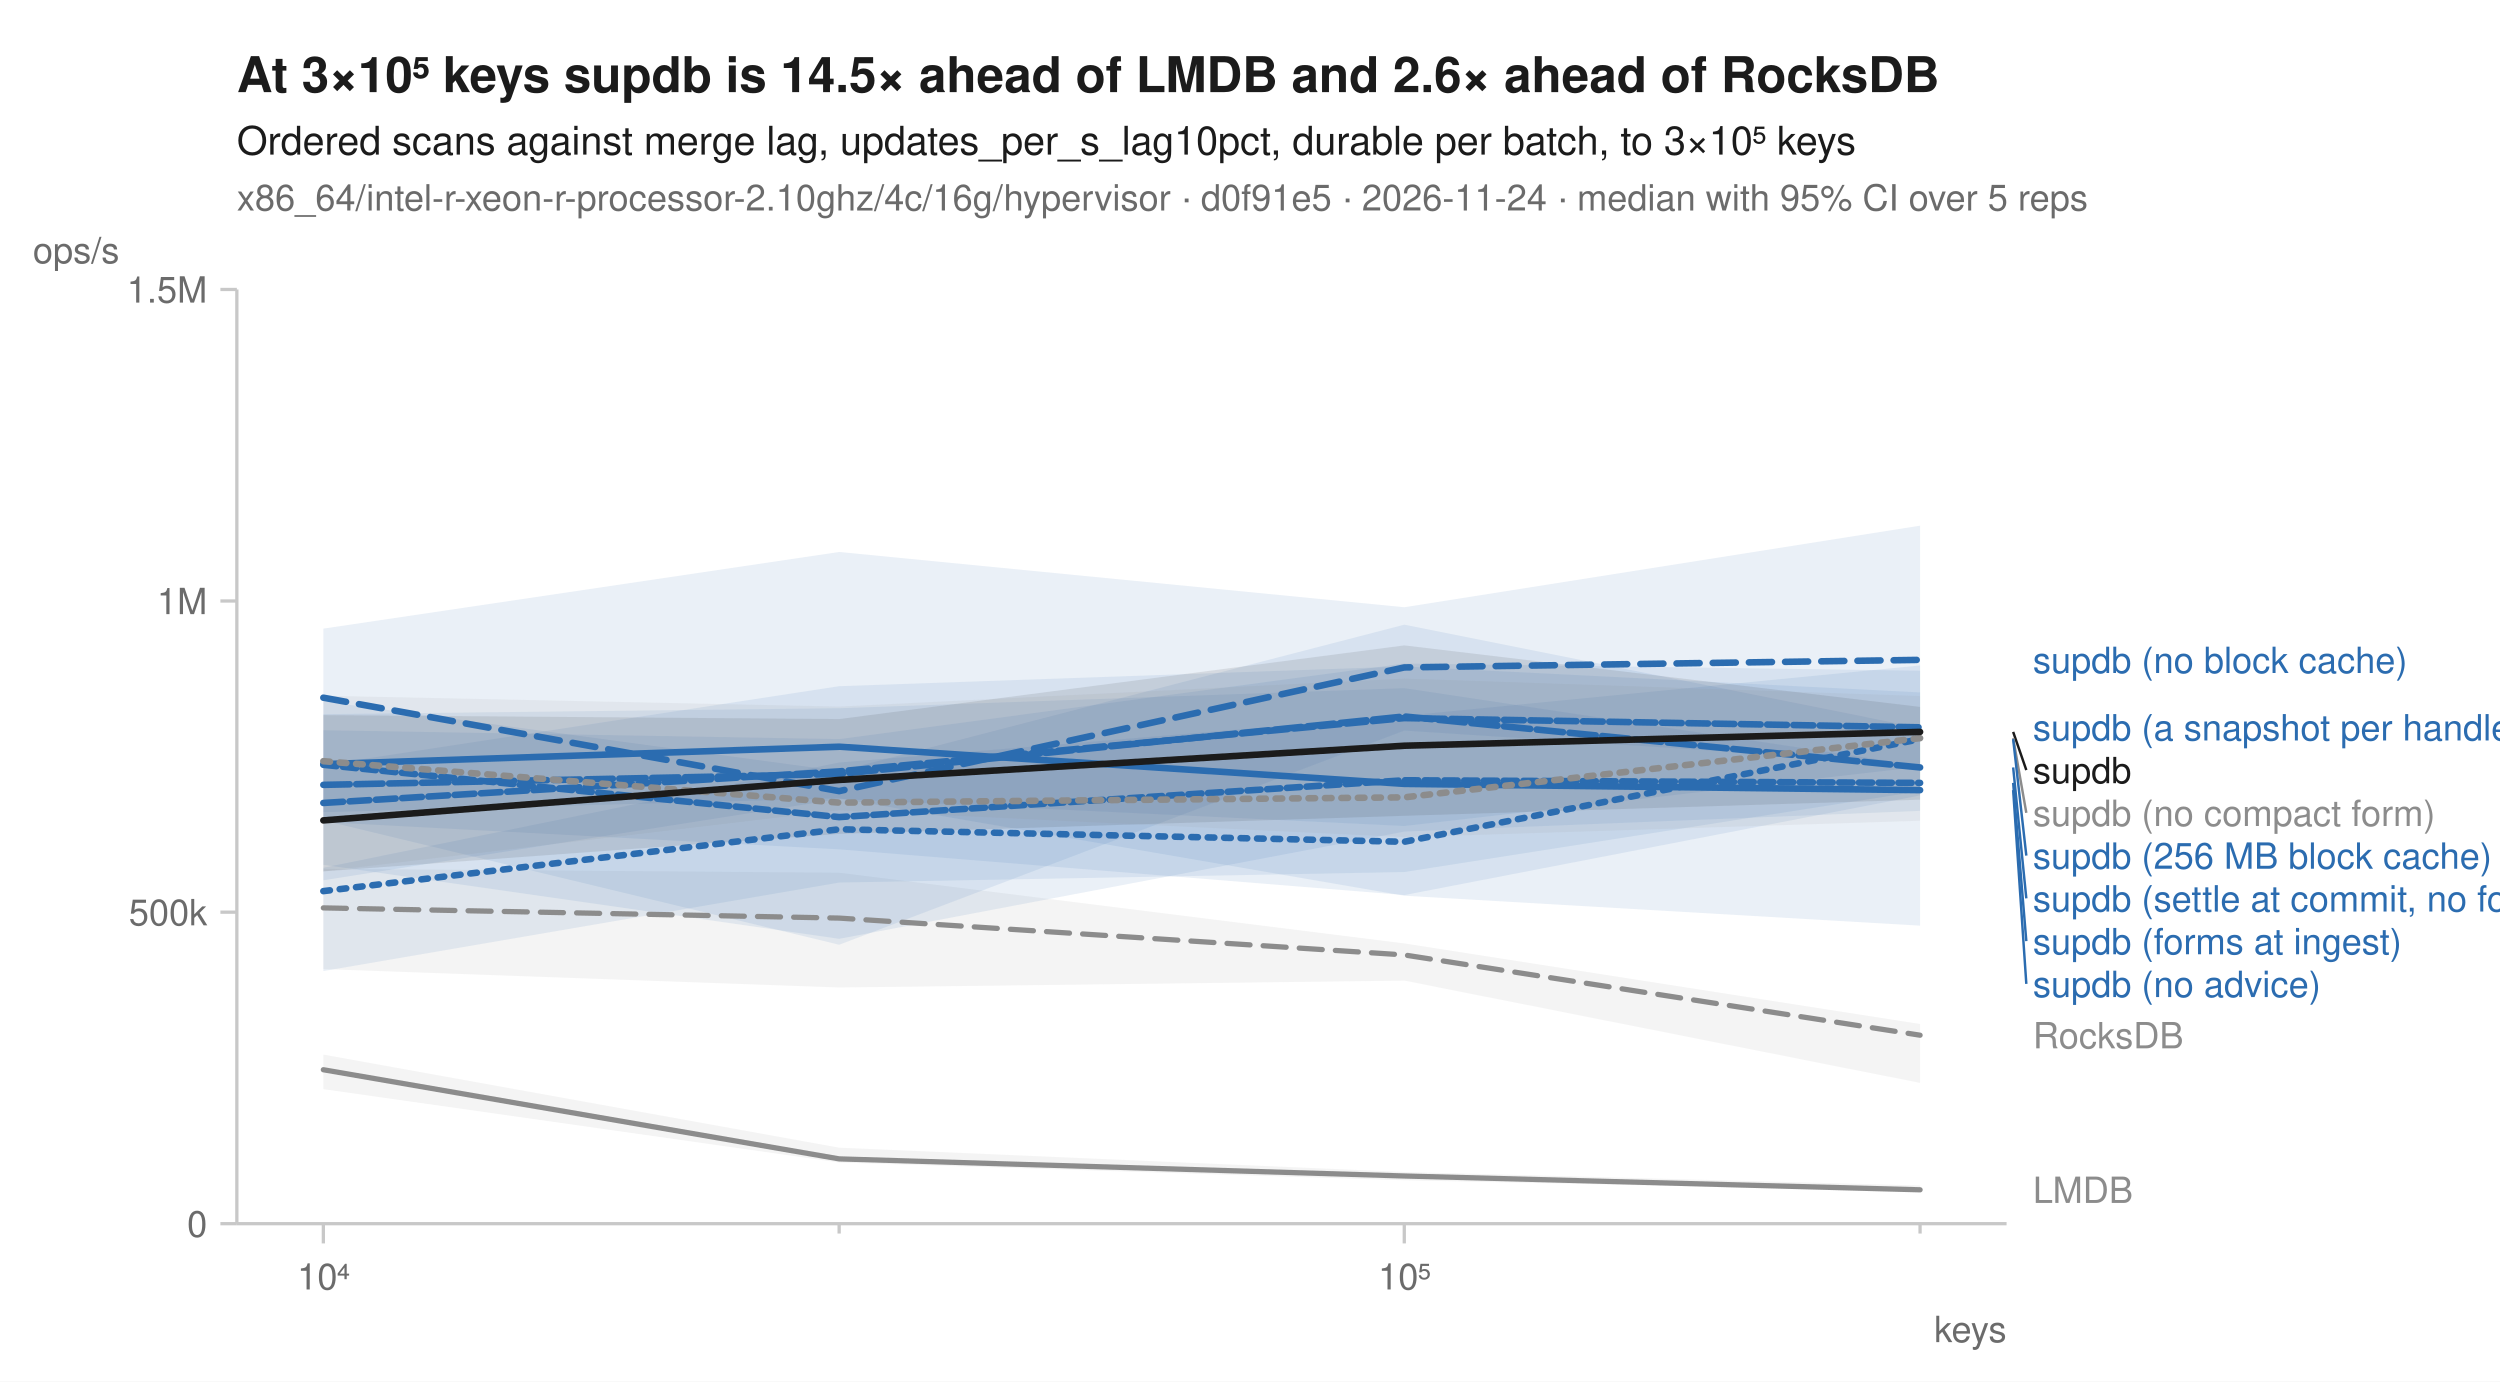
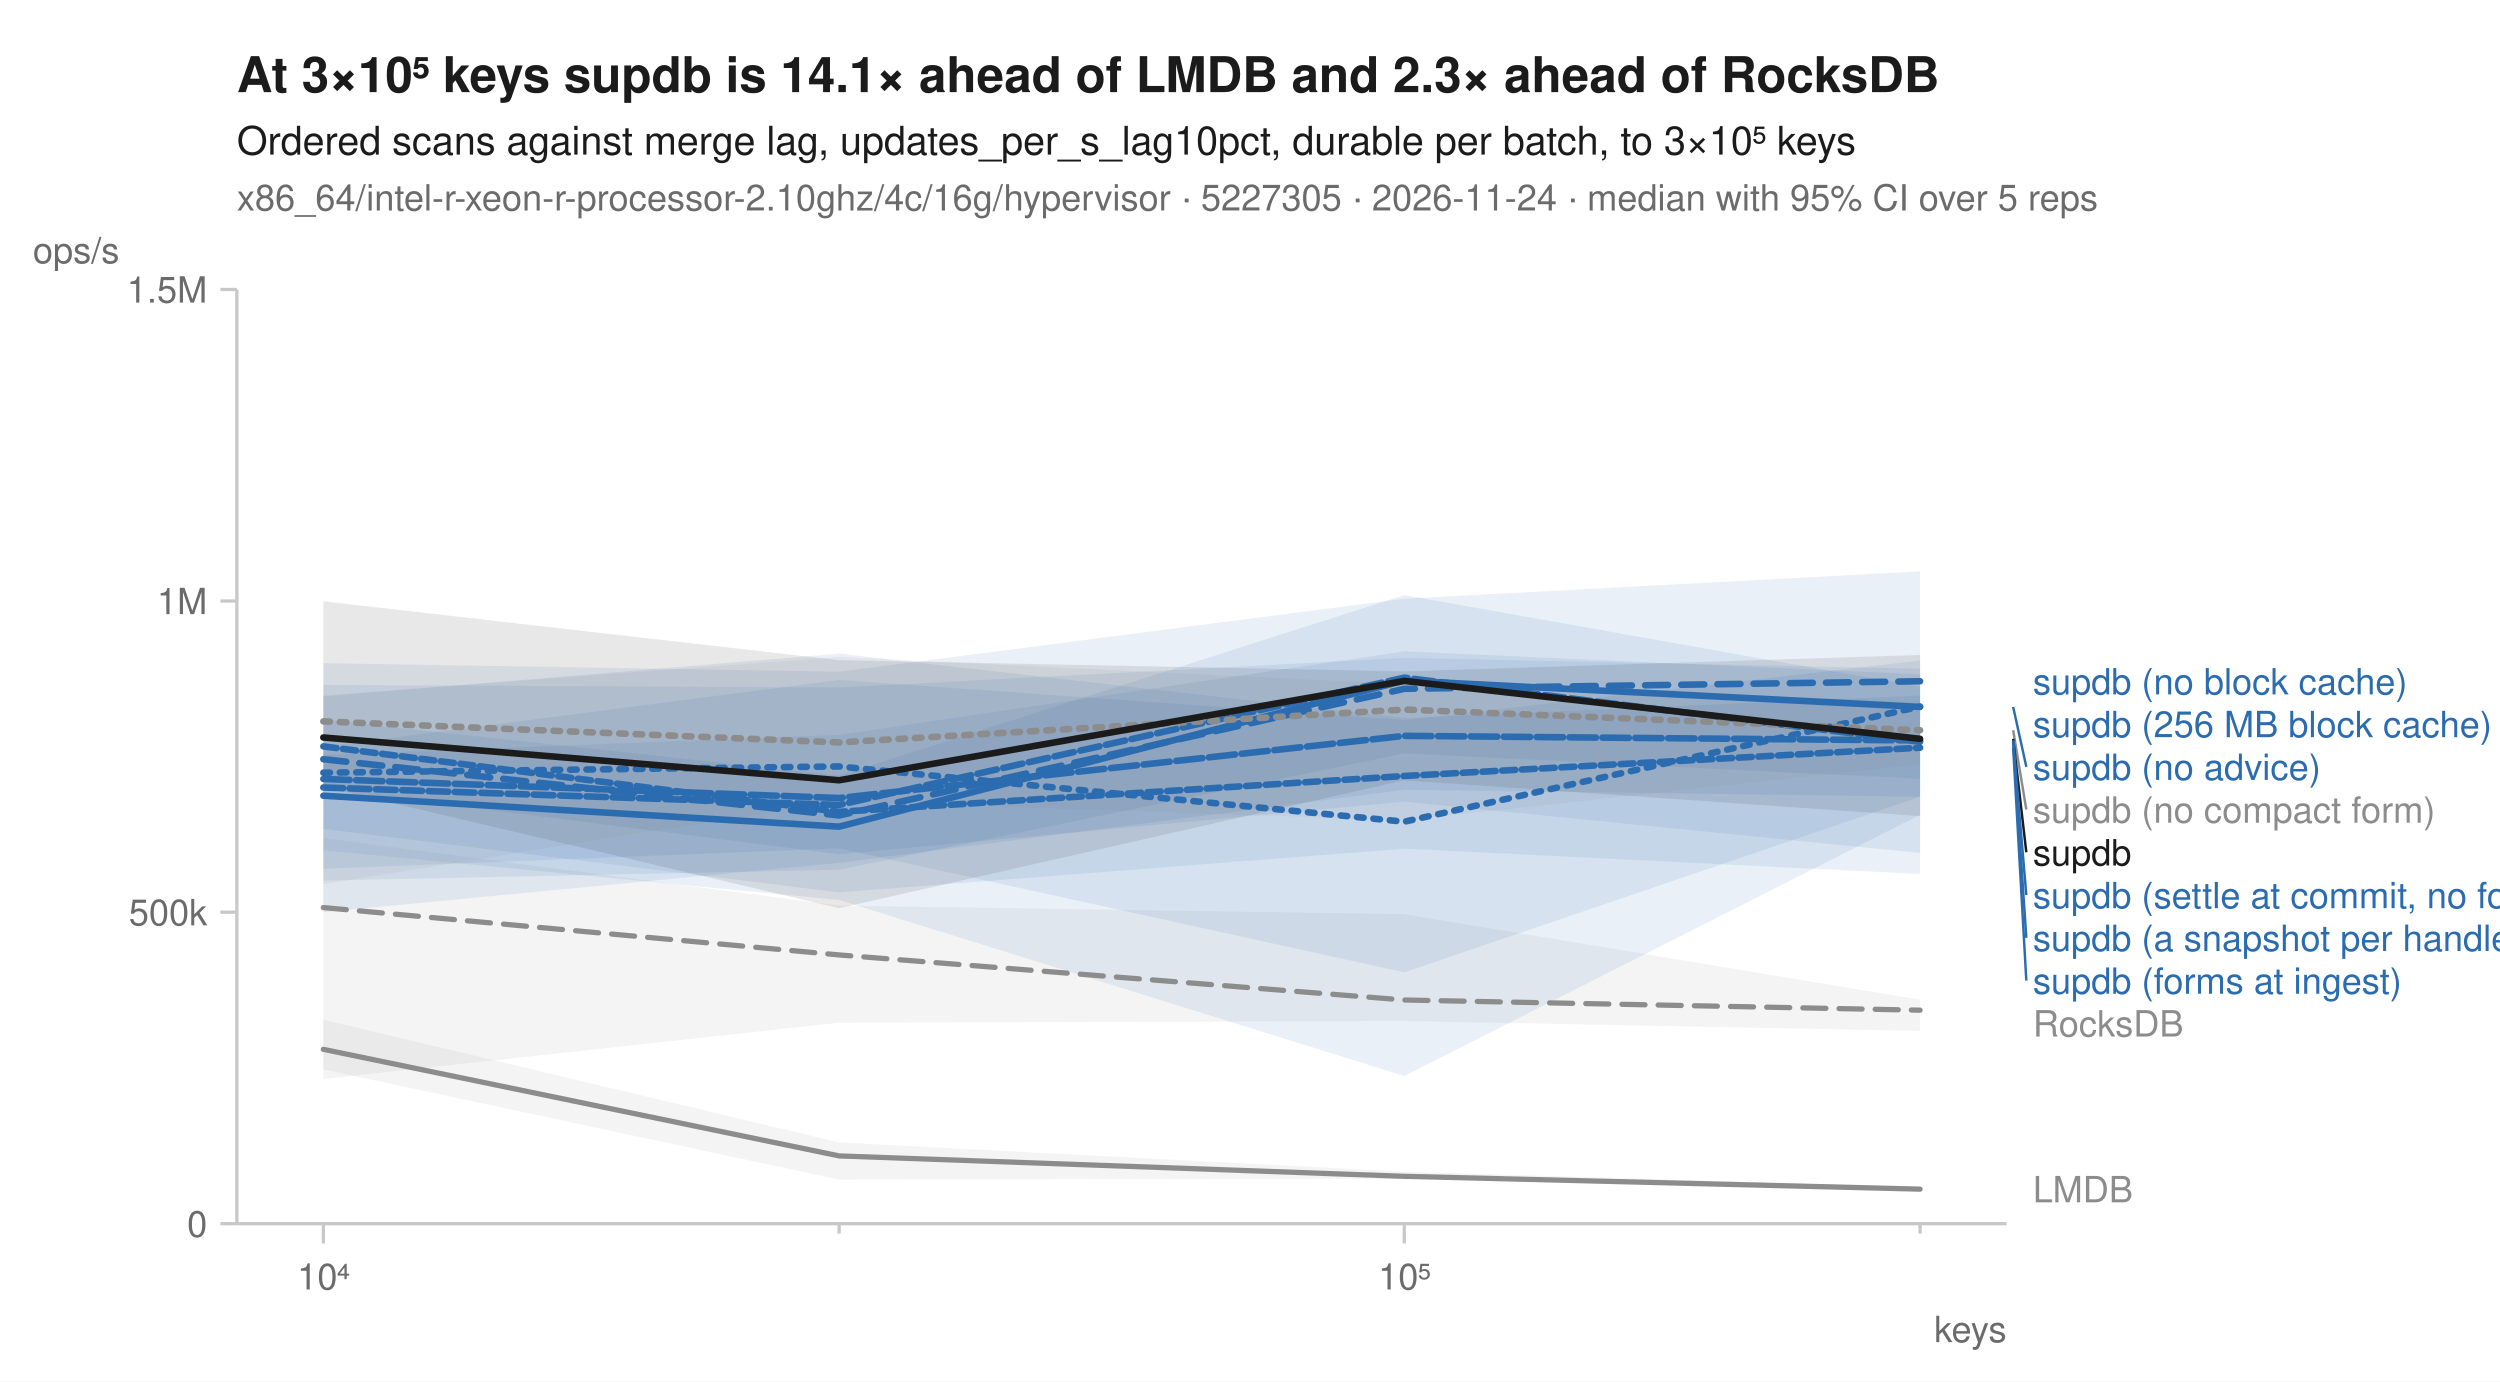
<svg xmlns="http://www.w3.org/2000/svg" width="760" height="420" viewBox="0 0 760 420" font-family="-apple-system, BlinkMacSystemFont, 'Segoe UI', Helvetica, Arial, sans-serif" fill="#1b1b1b">
  <rect width="760" height="420" fill="white" />
-   <text x="72" y="28" font-size="15" font-weight="600">At 3×10⁵ keys supdb is 14.5× ahead of LMDB and 2.6× ahead of RocksDB</text>
+   <text x="72" y="28" font-size="15" font-weight="600">At 3×10⁵ keys supdb is 14.1× ahead of LMDB and 2.3× ahead of RocksDB</text>
  <text x="72" y="47" font-size="12">Ordered scans against merge lag, updates_per_s_lag10pct, durable per batch, to 3×10⁵ keys</text>
-   <text x="72" y="64" font-size="11" fill="#6b6b6b">x86_64/intel-r-xeon-r-processor-2.10ghz/4c/16g/hypervisor · d0f91e5 · 2026-11-24 · median with 95% CI over 5 reps</text>
+   <text x="72" y="64" font-size="11" fill="#6b6b6b">x86_64/intel-r-xeon-r-processor-2.10ghz/4c/16g/hypervisor · 5227305 · 2026-11-24 · median with 95% CI over 5 reps</text>
  <line x1="72" y1="372" x2="610" y2="372" stroke="#c8c8c8" stroke-width="1" />
  <line x1="72" y1="88" x2="72" y2="372" stroke="#c8c8c8" stroke-width="1" />
  <line x1="98.3" y1="372" x2="98.3" y2="378" stroke="#c8c8c8" stroke-width="1" />
  <text x="98.3" y="392" font-size="11" text-anchor="middle" fill="#6b6b6b">10⁴</text>
  <line x1="255.1" y1="372" x2="255.1" y2="375" stroke="#c8c8c8" stroke-width="1" />
  <line x1="426.9" y1="372" x2="426.9" y2="378" stroke="#c8c8c8" stroke-width="1" />
  <text x="426.9" y="392" font-size="11" text-anchor="middle" fill="#6b6b6b">10⁵</text>
  <line x1="583.7" y1="372" x2="583.7" y2="375" stroke="#c8c8c8" stroke-width="1" />
  <text x="610" y="408" font-size="11" text-anchor="end" fill="#6b6b6b">keys</text>
  <line x1="67" y1="372.0" x2="72" y2="372.0" stroke="#c8c8c8" stroke-width="1" />
  <text x="63" y="376.0" font-size="11" text-anchor="end" fill="#6b6b6b">0</text>
  <line x1="67" y1="277.3" x2="72" y2="277.3" stroke="#c8c8c8" stroke-width="1" />
  <text x="63" y="281.3" font-size="11" text-anchor="end" fill="#6b6b6b">500k</text>
  <line x1="67" y1="182.7" x2="72" y2="182.7" stroke="#c8c8c8" stroke-width="1" />
  <text x="63" y="186.7" font-size="11" text-anchor="end" fill="#6b6b6b">1M</text>
  <line x1="67" y1="88.0" x2="72" y2="88.0" stroke="#c8c8c8" stroke-width="1" />
  <text x="63" y="92.0" font-size="11" text-anchor="end" fill="#6b6b6b">1.5M</text>
  <text x="10" y="80" font-size="11" text-anchor="start" fill="#6b6b6b">ops/s</text>
-   <path d="M98.3,264.1 L255.1,265.3 L426.9,286.8 L583.7,311.3 L583.7,329.2 L426.9,298.1 L255.1,300.2 L98.3,294.6 Z" fill="#8c8c8c" fill-opacity="0.10" />
-   <path d="M98.3,320.6 L255.1,348.9 L426.9,356.3 L583.7,360.4 L583.7,362.1 L426.9,358.8 L255.1,353.4 L98.3,331.1 Z" fill="#8c8c8c" fill-opacity="0.10" />
-   <path d="M98.3,263.8 L255.1,231.8 L426.9,217.6 L583.7,202.3 L583.7,240.5 L426.9,265.1 L255.1,268.3 L98.3,295.2 Z" fill="#2b6cb0" fill-opacity="0.10" />
-   <path d="M98.3,191.1 L255.1,167.8 L426.9,184.6 L583.7,159.8 L583.7,232.3 L426.9,222.1 L255.1,287.2 L98.3,249.4 Z" fill="#2b6cb0" fill-opacity="0.10" />
-   <path d="M98.3,217.1 L255.1,215.3 L426.9,209.2 L583.7,232.8 L583.7,281.4 L426.9,272.3 L255.1,242.7 L98.3,246.9 Z" fill="#2b6cb0" fill-opacity="0.10" />
-   <path d="M98.3,222.0 L255.1,224.7 L426.9,201.7 L583.7,203.9 L583.7,233.1 L426.9,251.1 L255.1,242.9 L98.3,267.6 Z" fill="#2b6cb0" fill-opacity="0.10" />
-   <path d="M98.3,232.6 L255.1,208.6 L426.9,202.6 L583.7,210.5 L583.7,246.5 L426.9,252.8 L255.1,285.4 L98.3,262.9 Z" fill="#2b6cb0" fill-opacity="0.10" />
-   <path d="M98.3,213.2 L255.1,234.4 L426.9,189.9 L583.7,221.3 L583.7,241.8 L426.9,272.1 L255.1,258.2 L98.3,249.9 Z" fill="#2b6cb0" fill-opacity="0.10" />
-   <path d="M98.3,211.5 L255.1,214.8 L426.9,206.3 L583.7,211.6 L583.7,249.5 L426.9,254.5 L255.1,246.3 L98.3,264.9 Z" fill="#8c8c8c" fill-opacity="0.10" />
-   <path d="M98.3,217.4 L255.1,218.6 L426.9,196.2 L583.7,214.9 L583.7,243.1 L426.9,248.0 L255.1,253.5 L98.3,264.9 Z" fill="#1b1b1b" fill-opacity="0.10" />
-   <path d="M98.3,276.0 L255.1,279.1 L426.9,290.3 L583.7,314.7 " fill="none" stroke="#8c8c8c" stroke-width="1.6" stroke-linejoin="round" stroke-linecap="round" stroke-dasharray="7,4" />
-   <path d="M98.3,325.2 L255.1,352.3 L426.9,357.5 L583.7,361.7 " fill="none" stroke="#8c8c8c" stroke-width="1.6" stroke-linejoin="round" stroke-linecap="round" />
-   <path d="M98.3,270.9 L255.1,252.1 L426.9,255.9 L583.7,224.7 " fill="none" stroke="#2b6cb0" stroke-width="2" stroke-linejoin="round" stroke-linecap="round" stroke-dasharray="2,3" />
-   <path d="M98.3,212.1 L255.1,240.5 L426.9,202.9 L583.7,200.6 " fill="none" stroke="#2b6cb0" stroke-width="2" stroke-linejoin="round" stroke-linecap="round" stroke-dasharray="7,4" />
-   <path d="M98.3,232.3 L255.1,227.0 L426.9,238.3 L583.7,240.2 " fill="none" stroke="#2b6cb0" stroke-width="2" stroke-linejoin="round" stroke-linecap="round" />
-   <path d="M98.3,244.1 L255.1,234.5 L426.9,218.3 L583.7,221.1 " fill="none" stroke="#2b6cb0" stroke-width="2" stroke-linejoin="round" stroke-linecap="round" stroke-dasharray="6,2" />
-   <path d="M98.3,238.6 L255.1,235.3 L426.9,217.8 L583.7,233.3 " fill="none" stroke="#2b6cb0" stroke-width="2" stroke-linejoin="round" stroke-linecap="round" stroke-dasharray="8,2" />
-   <path d="M98.3,232.5 L255.1,248.4 L426.9,237.2 L583.7,238.0 " fill="none" stroke="#2b6cb0" stroke-width="2" stroke-linejoin="round" stroke-linecap="round" stroke-dasharray="4,2" />
-   <path d="M98.3,231.4 L255.1,244.0 L426.9,242.4 L583.7,224.4 " fill="none" stroke="#8c8c8c" stroke-width="2" stroke-linejoin="round" stroke-linecap="round" stroke-dasharray="2,3" />
-   <path d="M98.3,249.4 L255.1,237.1 L426.9,226.7 L583.7,222.5 " fill="none" stroke="#1b1b1b" stroke-width="2" stroke-linejoin="round" stroke-linecap="round" />
-   <text x="618.0" y="204.6" font-size="11" fill="#2b6cb0">supdb (no block cache)</text>
-   <text x="618.0" y="225.1" font-size="11" fill="#2b6cb0">supdb (a snapshot per handle)</text>
-   <line x1="612.0" y1="222.5" x2="616.0" y2="234.1" stroke="#1b1b1b" stroke-width="0.75" />
-   <text x="618.0" y="238.1" font-size="11" fill="#1b1b1b">supdb</text>
-   <line x1="612.0" y1="224.4" x2="616.0" y2="247.1" stroke="#8c8c8c" stroke-width="0.75" />
-   <text x="618.0" y="251.1" font-size="11" fill="#8c8c8c">supdb (no compact form)</text>
-   <line x1="612.0" y1="224.7" x2="616.0" y2="260.1" stroke="#2b6cb0" stroke-width="0.75" />
-   <text x="618.0" y="264.1" font-size="11" fill="#2b6cb0">supdb (256 MB block cache)</text>
-   <line x1="612.0" y1="233.3" x2="616.0" y2="273.1" stroke="#2b6cb0" stroke-width="0.75" />
-   <text x="618.0" y="277.1" font-size="11" fill="#2b6cb0">supdb (settle at commit, no forms)</text>
-   <line x1="612.0" y1="238.0" x2="616.0" y2="286.1" stroke="#2b6cb0" stroke-width="0.75" />
-   <text x="618.0" y="290.1" font-size="11" fill="#2b6cb0">supdb (forms at ingest)</text>
-   <line x1="612.0" y1="240.2" x2="616.0" y2="299.1" stroke="#2b6cb0" stroke-width="0.75" />
-   <text x="618.0" y="303.1" font-size="11" fill="#2b6cb0">supdb (no advice)</text>
-   <text x="618.0" y="318.7" font-size="11" fill="#8c8c8c">RocksDB</text>
-   <text x="618.0" y="365.7" font-size="11" fill="#8c8c8c">LMDB</text>
+   <path d="M98.3,254.8 L255.1,275.3 L426.9,277.9 L583.7,303.9 L583.7,313.4 L426.9,310.4 L255.1,310.9 L98.3,328.0 Z" fill="#8c8c8c" fill-opacity="0.10" />
+   <path d="M98.3,310.0 L255.1,347.3 L426.9,356.2 L583.7,360.9 L583.7,362.0 L426.9,358.3 L255.1,358.6 L98.3,325.1 Z" fill="#8c8c8c" fill-opacity="0.10" />
+   <path d="M98.3,229.5 L255.1,223.4 L426.9,198.0 L583.7,205.0 L583.7,247.7 L426.9,327.1 L255.1,273.6 L98.3,258.5 Z" fill="#2b6cb0" fill-opacity="0.10" />
+   <path d="M98.3,201.6 L255.1,204.2 L426.9,182.0 L583.7,173.7 L583.7,236.8 L426.9,229.0 L255.1,264.4 L98.3,267.7 Z" fill="#2b6cb0" fill-opacity="0.10" />
+   <path d="M98.3,218.8 L255.1,235.8 L426.9,180.9 L583.7,208.8 L583.7,242.2 L426.9,240.1 L255.1,262.3 L98.3,277.3 Z" fill="#2b6cb0" fill-opacity="0.10" />
+   <path d="M98.3,208.2 L255.1,209.0 L426.9,200.0 L583.7,203.3 L583.7,242.2 L426.9,295.6 L255.1,257.9 L98.3,264.1 Z" fill="#2b6cb0" fill-opacity="0.10" />
+   <path d="M98.3,227.0 L255.1,206.7 L426.9,218.9 L583.7,200.8 L583.7,265.7 L426.9,258.0 L255.1,271.3 L98.3,252.0 Z" fill="#2b6cb0" fill-opacity="0.10" />
+   <path d="M98.3,211.7 L255.1,198.7 L426.9,218.3 L583.7,211.4 L583.7,259.3 L426.9,243.7 L255.1,259.7 L98.3,239.8 Z" fill="#2b6cb0" fill-opacity="0.10" />
+   <path d="M98.3,211.4 L255.1,199.7 L426.9,208.0 L583.7,213.2 L583.7,232.3 L426.9,249.4 L255.1,243.5 L98.3,268.8 Z" fill="#8c8c8c" fill-opacity="0.10" />
+   <path d="M98.3,182.8 L255.1,200.7 L426.9,204.1 L583.7,199.1 L583.7,248.1 L426.9,237.2 L255.1,276.1 L98.3,239.2 Z" fill="#1b1b1b" fill-opacity="0.10" />
+   <path d="M98.3,275.9 L255.1,290.3 L426.9,304.0 L583.7,307.1 " fill="none" stroke="#8c8c8c" stroke-width="1.6" stroke-linejoin="round" stroke-linecap="round" stroke-dasharray="7,4" />
+   <path d="M98.3,319.0 L255.1,351.4 L426.9,357.6 L583.7,361.5 " fill="none" stroke="#8c8c8c" stroke-width="1.6" stroke-linejoin="round" stroke-linecap="round" />
+   <path d="M98.3,234.9 L255.1,233.0 L426.9,249.8 L583.7,214.8 " fill="none" stroke="#2b6cb0" stroke-width="2" stroke-linejoin="round" stroke-linecap="round" stroke-dasharray="2,3" />
+   <path d="M98.3,230.8 L255.1,247.9 L426.9,209.4 L583.7,207.1 " fill="none" stroke="#2b6cb0" stroke-width="2" stroke-linejoin="round" stroke-linecap="round" stroke-dasharray="7,4" />
+   <path d="M98.3,241.9 L255.1,251.3 L426.9,206.9 L583.7,214.9 " fill="none" stroke="#2b6cb0" stroke-width="2" stroke-linejoin="round" stroke-linecap="round" />
+   <path d="M98.3,239.4 L255.1,244.7 L426.9,206.0 L583.7,225.5 " fill="none" stroke="#2b6cb0" stroke-width="2" stroke-linejoin="round" stroke-linecap="round" stroke-dasharray="6,2" />
+   <path d="M98.3,236.8 L255.1,242.6 L426.9,223.7 L583.7,225.1 " fill="none" stroke="#2b6cb0" stroke-width="2" stroke-linejoin="round" stroke-linecap="round" stroke-dasharray="8,2" />
+   <path d="M98.3,226.9 L255.1,246.8 L426.9,235.9 L583.7,227.3 " fill="none" stroke="#2b6cb0" stroke-width="2" stroke-linejoin="round" stroke-linecap="round" stroke-dasharray="4,2" />
+   <path d="M98.3,219.3 L255.1,225.7 L426.9,215.7 L583.7,222.0 " fill="none" stroke="#8c8c8c" stroke-width="2" stroke-linejoin="round" stroke-linecap="round" stroke-dasharray="2,3" />
+   <path d="M98.3,224.2 L255.1,237.2 L426.9,207.0 L583.7,224.6 " fill="none" stroke="#1b1b1b" stroke-width="2" stroke-linejoin="round" stroke-linecap="round" />
+   <text x="618.0" y="211.1" font-size="11" fill="#2b6cb0">supdb (no block cache)</text>
+   <text x="618.0" y="224.1" font-size="11" fill="#2b6cb0">supdb (256 MB block cache)</text>
+   <line x1="612.0" y1="214.9" x2="616.0" y2="233.1" stroke="#2b6cb0" stroke-width="0.75" />
+   <text x="618.0" y="237.1" font-size="11" fill="#2b6cb0">supdb (no advice)</text>
+   <line x1="612.0" y1="222.0" x2="616.0" y2="246.1" stroke="#8c8c8c" stroke-width="0.75" />
+   <text x="618.0" y="250.1" font-size="11" fill="#8c8c8c">supdb (no compact form)</text>
+   <line x1="612.0" y1="224.6" x2="616.0" y2="259.1" stroke="#1b1b1b" stroke-width="0.75" />
+   <text x="618.0" y="263.1" font-size="11" fill="#1b1b1b">supdb</text>
+   <line x1="612.0" y1="225.1" x2="616.0" y2="272.1" stroke="#2b6cb0" stroke-width="0.75" />
+   <text x="618.0" y="276.1" font-size="11" fill="#2b6cb0">supdb (settle at commit, no forms)</text>
+   <line x1="612.0" y1="225.5" x2="616.0" y2="285.1" stroke="#2b6cb0" stroke-width="0.75" />
+   <text x="618.0" y="289.1" font-size="11" fill="#2b6cb0">supdb (a snapshot per handle)</text>
+   <line x1="612.0" y1="227.3" x2="616.0" y2="298.1" stroke="#2b6cb0" stroke-width="0.75" />
+   <text x="618.0" y="302.1" font-size="11" fill="#2b6cb0">supdb (forms at ingest)</text>
+   <text x="618.0" y="315.1" font-size="11" fill="#8c8c8c">RocksDB</text>
+   <text x="618.0" y="365.5" font-size="11" fill="#8c8c8c">LMDB</text>
</svg>
